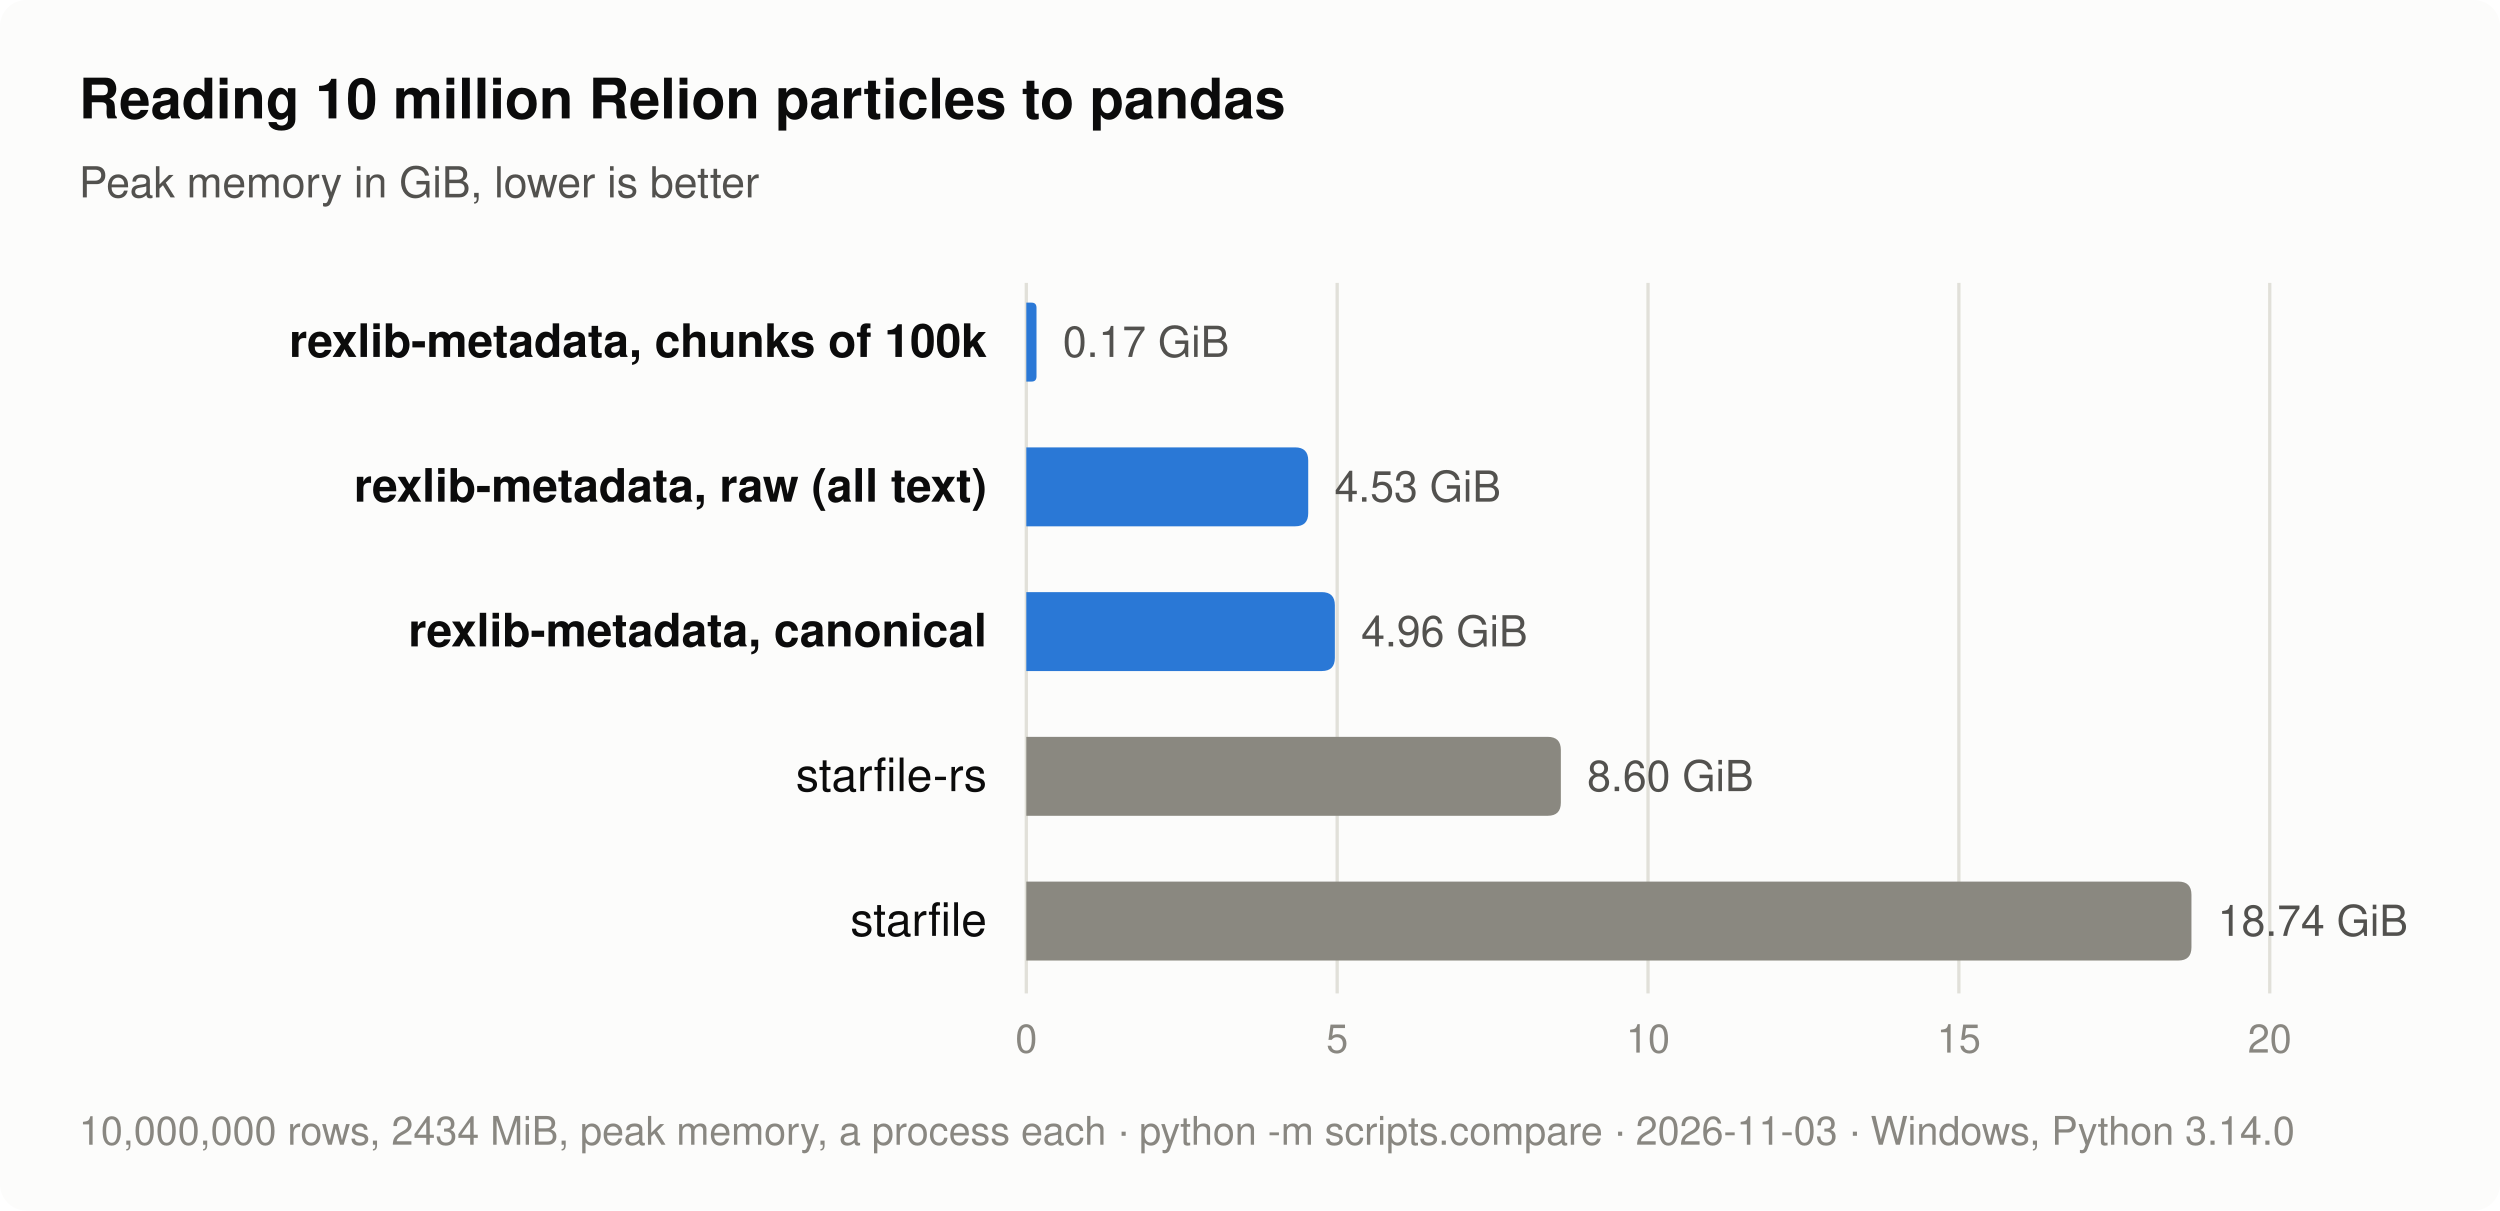
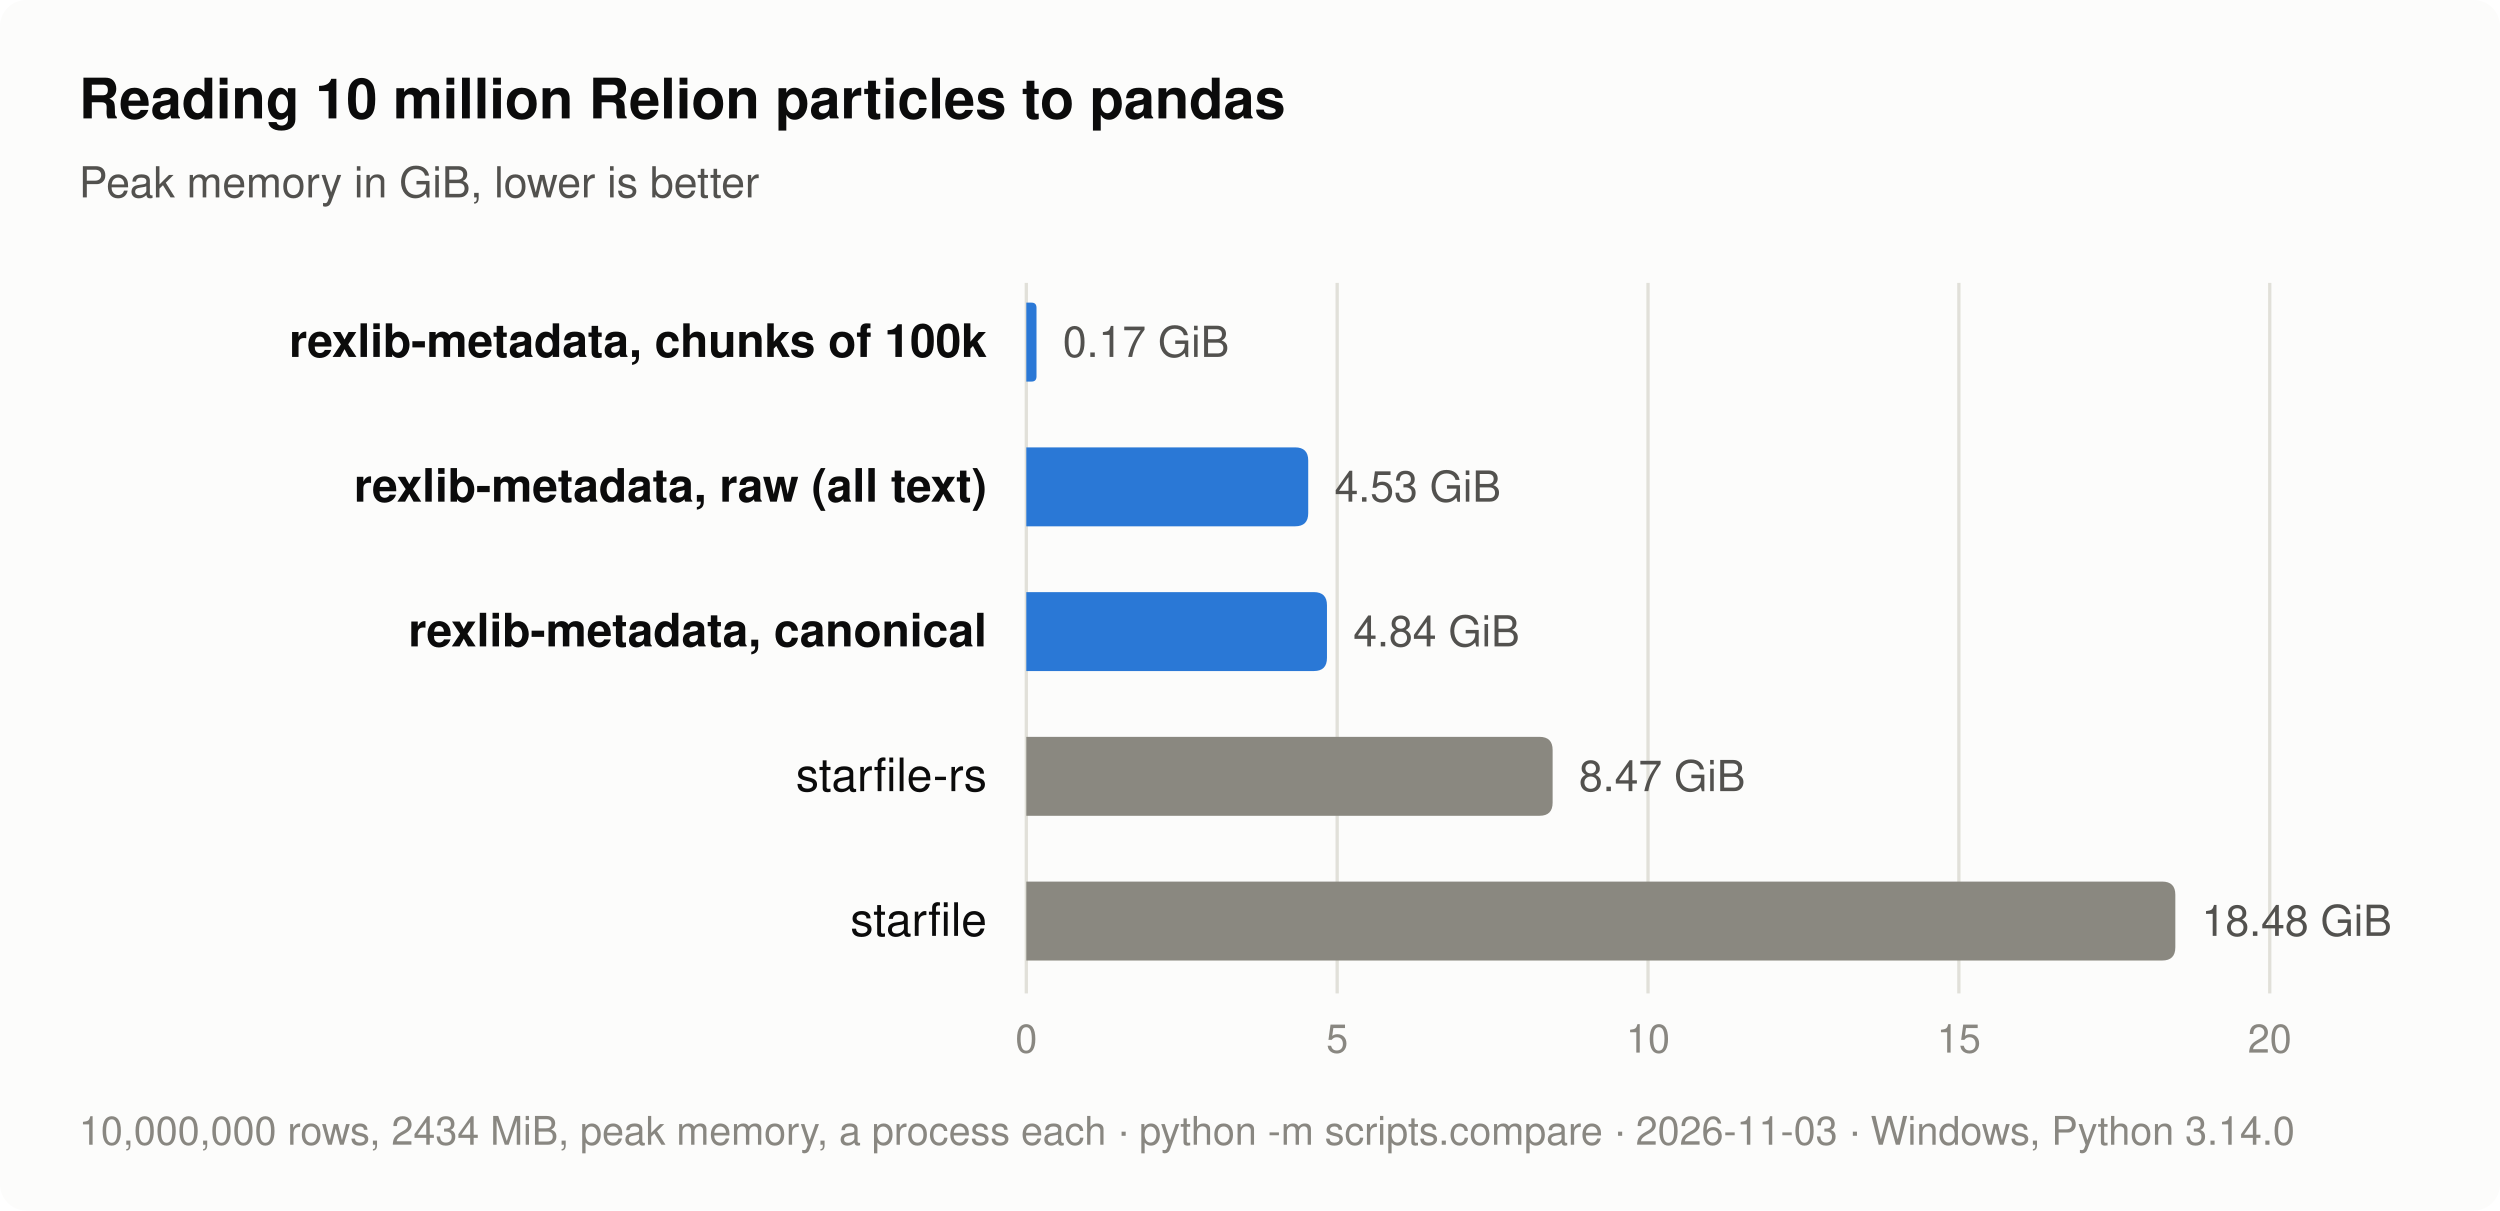
<svg xmlns="http://www.w3.org/2000/svg" width="760" height="368" viewBox="0 0 760 368" role="img" aria-label="Reading 10 million Relion particles to pandas">
  <rect width="760" height="368" rx="8" fill="#fcfcfb" />
  <text x="24.0" y="36.0" fill="#0b0b0b" font-size="17" font-weight="600" text-anchor="start" font-family="-apple-system, Segoe UI, Helvetica, Arial, sans-serif">Reading 10 million Relion particles to pandas</text>
  <text x="24.0" y="60.0" fill="#52514e" font-size="13" font-weight="400" text-anchor="start" font-family="-apple-system, Segoe UI, Helvetica, Arial, sans-serif">Peak memory in GiB, lower is better</text>
  <line x1="312.0" y1="86" x2="312.0" y2="302.0" stroke="#e1e0d9" stroke-width="1" />
  <text x="312.0" y="320.0" fill="#898781" font-size="12" font-weight="400" text-anchor="middle" font-family="-apple-system, Segoe UI, Helvetica, Arial, sans-serif">0</text>
  <line x1="406.5" y1="86" x2="406.5" y2="302.0" stroke="#e1e0d9" stroke-width="1" />
  <text x="406.5" y="320.0" fill="#898781" font-size="12" font-weight="400" text-anchor="middle" font-family="-apple-system, Segoe UI, Helvetica, Arial, sans-serif">5</text>
  <line x1="501.0" y1="86" x2="501.0" y2="302.0" stroke="#e1e0d9" stroke-width="1" />
  <text x="501.0" y="320.0" fill="#898781" font-size="12" font-weight="400" text-anchor="middle" font-family="-apple-system, Segoe UI, Helvetica, Arial, sans-serif">10</text>
  <line x1="595.5" y1="86" x2="595.5" y2="302.0" stroke="#e1e0d9" stroke-width="1" />
  <text x="595.5" y="320.0" fill="#898781" font-size="12" font-weight="400" text-anchor="middle" font-family="-apple-system, Segoe UI, Helvetica, Arial, sans-serif">15</text>
  <line x1="690.0" y1="86" x2="690.0" y2="302.0" stroke="#e1e0d9" stroke-width="1" />
  <text x="690.0" y="320.0" fill="#898781" font-size="12" font-weight="400" text-anchor="middle" font-family="-apple-system, Segoe UI, Helvetica, Arial, sans-serif">20</text>
  <text x="300.0" y="108.5" fill="#0b0b0b" font-size="14" font-weight="600" text-anchor="end" font-family="-apple-system, Segoe UI, Helvetica, Arial, sans-serif">rexlib-metadata, chunks of 100k</text>
  <path d="M312.0,92.0 H313.6 Q315.1,92.0 315.1,93.6 V114.4 Q315.1,116.0 313.6,116.0 H312.0 Z" fill="#2a78d6" />
  <text x="323.1" y="108.5" fill="#52514e" font-size="13" font-weight="400" text-anchor="start" font-family="-apple-system, Segoe UI, Helvetica, Arial, sans-serif">0.17 GiB</text>
  <text x="300.0" y="152.5" fill="#0b0b0b" font-size="14" font-weight="600" text-anchor="end" font-family="-apple-system, Segoe UI, Helvetica, Arial, sans-serif">rexlib-metadata, raw (all text)</text>
  <path d="M312.0,136.0 H393.7 Q397.7,136.0 397.7,140.0 V156.0 Q397.7,160.0 393.7,160.0 H312.0 Z" fill="#2a78d6" />
  <text x="405.7" y="152.5" fill="#52514e" font-size="13" font-weight="400" text-anchor="start" font-family="-apple-system, Segoe UI, Helvetica, Arial, sans-serif">4.53 GiB</text>
  <text x="300.0" y="196.5" fill="#0b0b0b" font-size="14" font-weight="600" text-anchor="end" font-family="-apple-system, Segoe UI, Helvetica, Arial, sans-serif">rexlib-metadata, canonical</text>
-   <path d="M312.0,180.0 H401.8 Q405.8,180.0 405.8,184.0 V200.0 Q405.8,204.0 401.8,204.0 H312.0 Z" fill="#2a78d6" />
-   <text x="413.8" y="196.5" fill="#52514e" font-size="13" font-weight="400" text-anchor="start" font-family="-apple-system, Segoe UI, Helvetica, Arial, sans-serif">4.96 GiB</text>
+   <path d="M312.0,180.0 H399.4 Q403.4,180.0 403.4,184.0 V200.0 Q403.4,204.0 399.4,204.0 H312.0 Z" fill="#2a78d6" />
+   <text x="411.4" y="196.5" fill="#52514e" font-size="13" font-weight="400" text-anchor="start" font-family="-apple-system, Segoe UI, Helvetica, Arial, sans-serif">4.84 GiB</text>
  <text x="300.0" y="240.5" fill="#0b0b0b" font-size="14" font-weight="400" text-anchor="end" font-family="-apple-system, Segoe UI, Helvetica, Arial, sans-serif">starfile-rs</text>
-   <path d="M312.0,224.0 H470.5 Q474.5,224.0 474.5,228.0 V244.0 Q474.5,248.0 470.5,248.0 H312.0 Z" fill="#8a8880" />
-   <text x="482.5" y="240.5" fill="#52514e" font-size="13" font-weight="400" text-anchor="start" font-family="-apple-system, Segoe UI, Helvetica, Arial, sans-serif">8.60 GiB</text>
+   <path d="M312.0,224.0 H468.0 Q472.0,224.0 472.0,228.0 V244.0 Q472.0,248.0 468.0,248.0 H312.0 Z" fill="#8a8880" />
+   <text x="480.0" y="240.5" fill="#52514e" font-size="13" font-weight="400" text-anchor="start" font-family="-apple-system, Segoe UI, Helvetica, Arial, sans-serif">8.47 GiB</text>
  <text x="300.0" y="284.5" fill="#0b0b0b" font-size="14" font-weight="400" text-anchor="end" font-family="-apple-system, Segoe UI, Helvetica, Arial, sans-serif">starfile</text>
-   <path d="M312.0,268.0 H662.2 Q666.2,268.0 666.2,272.0 V288.0 Q666.2,292.0 662.2,292.0 H312.0 Z" fill="#8a8880" />
-   <text x="674.2" y="284.5" fill="#52514e" font-size="13" font-weight="400" text-anchor="start" font-family="-apple-system, Segoe UI, Helvetica, Arial, sans-serif">18.74 GiB</text>
+   <path d="M312.0,268.0 H657.3 Q661.3,268.0 661.3,272.0 V288.0 Q661.3,292.0 657.3,292.0 H312.0 Z" fill="#8a8880" />
+   <text x="669.3" y="284.5" fill="#52514e" font-size="13" font-weight="400" text-anchor="start" font-family="-apple-system, Segoe UI, Helvetica, Arial, sans-serif">18.48 GiB</text>
  <text x="24.0" y="348.0" fill="#898781" font-size="12" font-weight="400" text-anchor="start" font-family="-apple-system, Segoe UI, Helvetica, Arial, sans-serif">10,000,000 rows, 2434 MiB, peak memory, a process each · python -m scripts.compare · 2026-11-03 · Windows, Python 3.14.0</text>
</svg>
